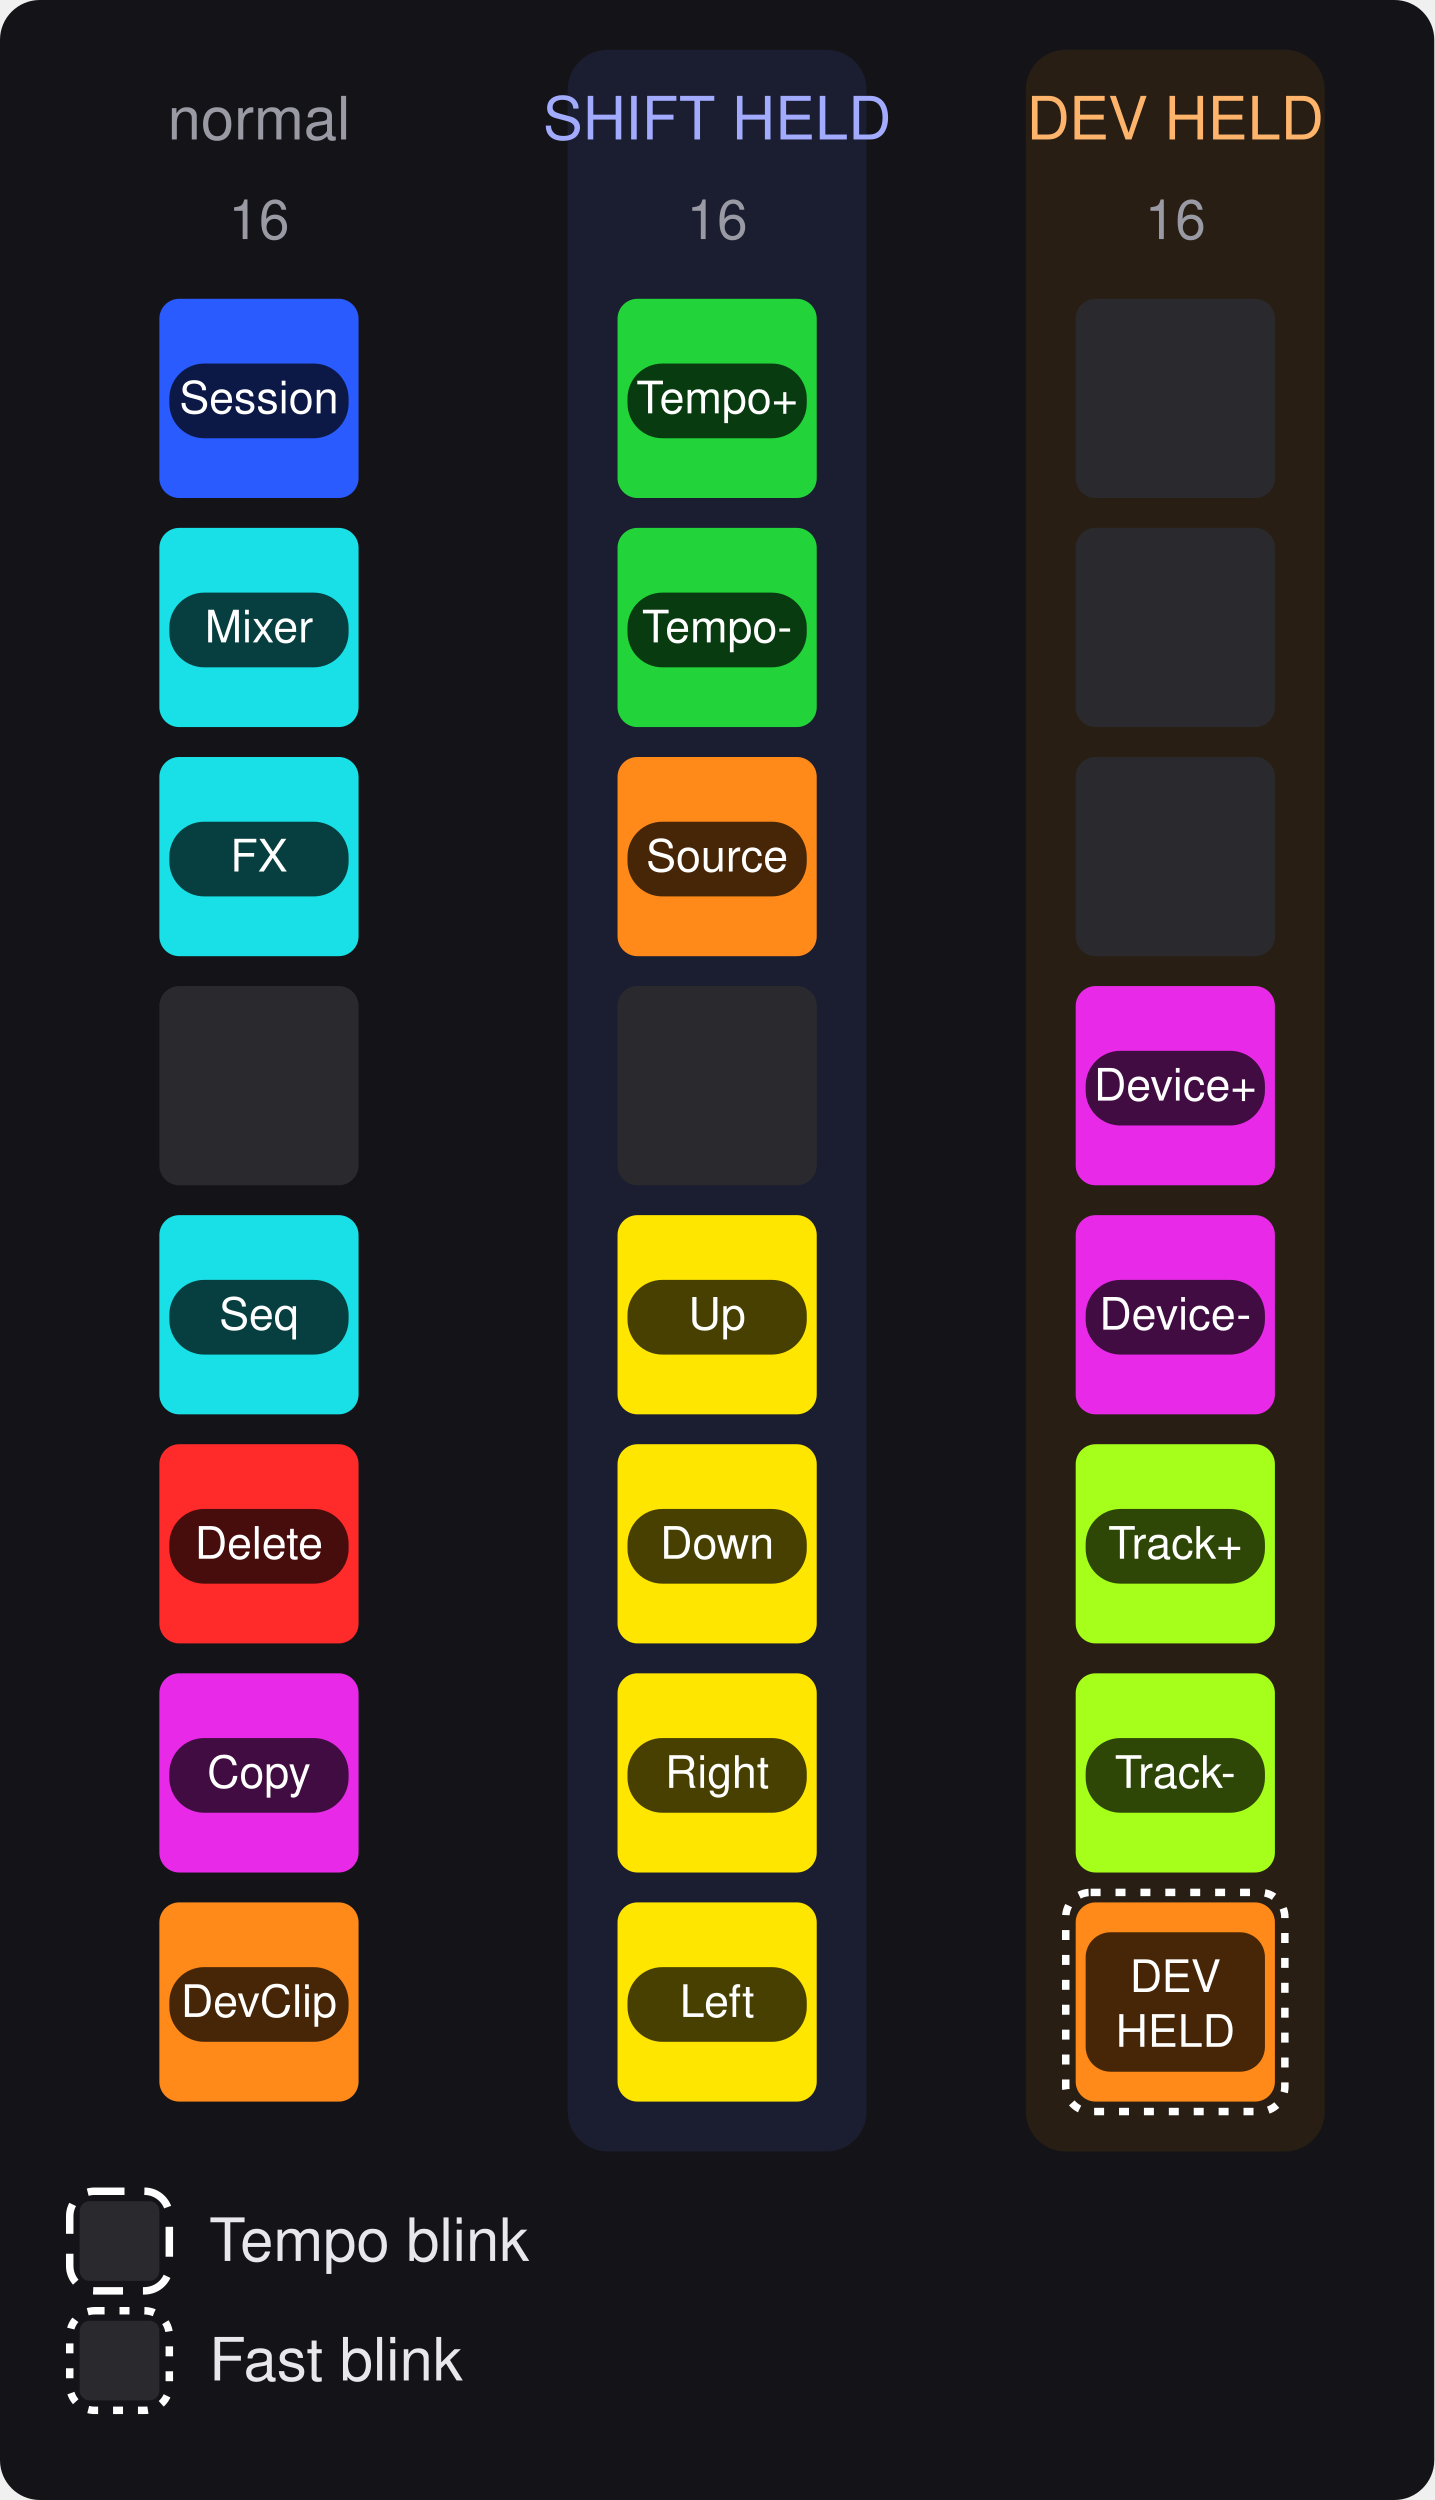
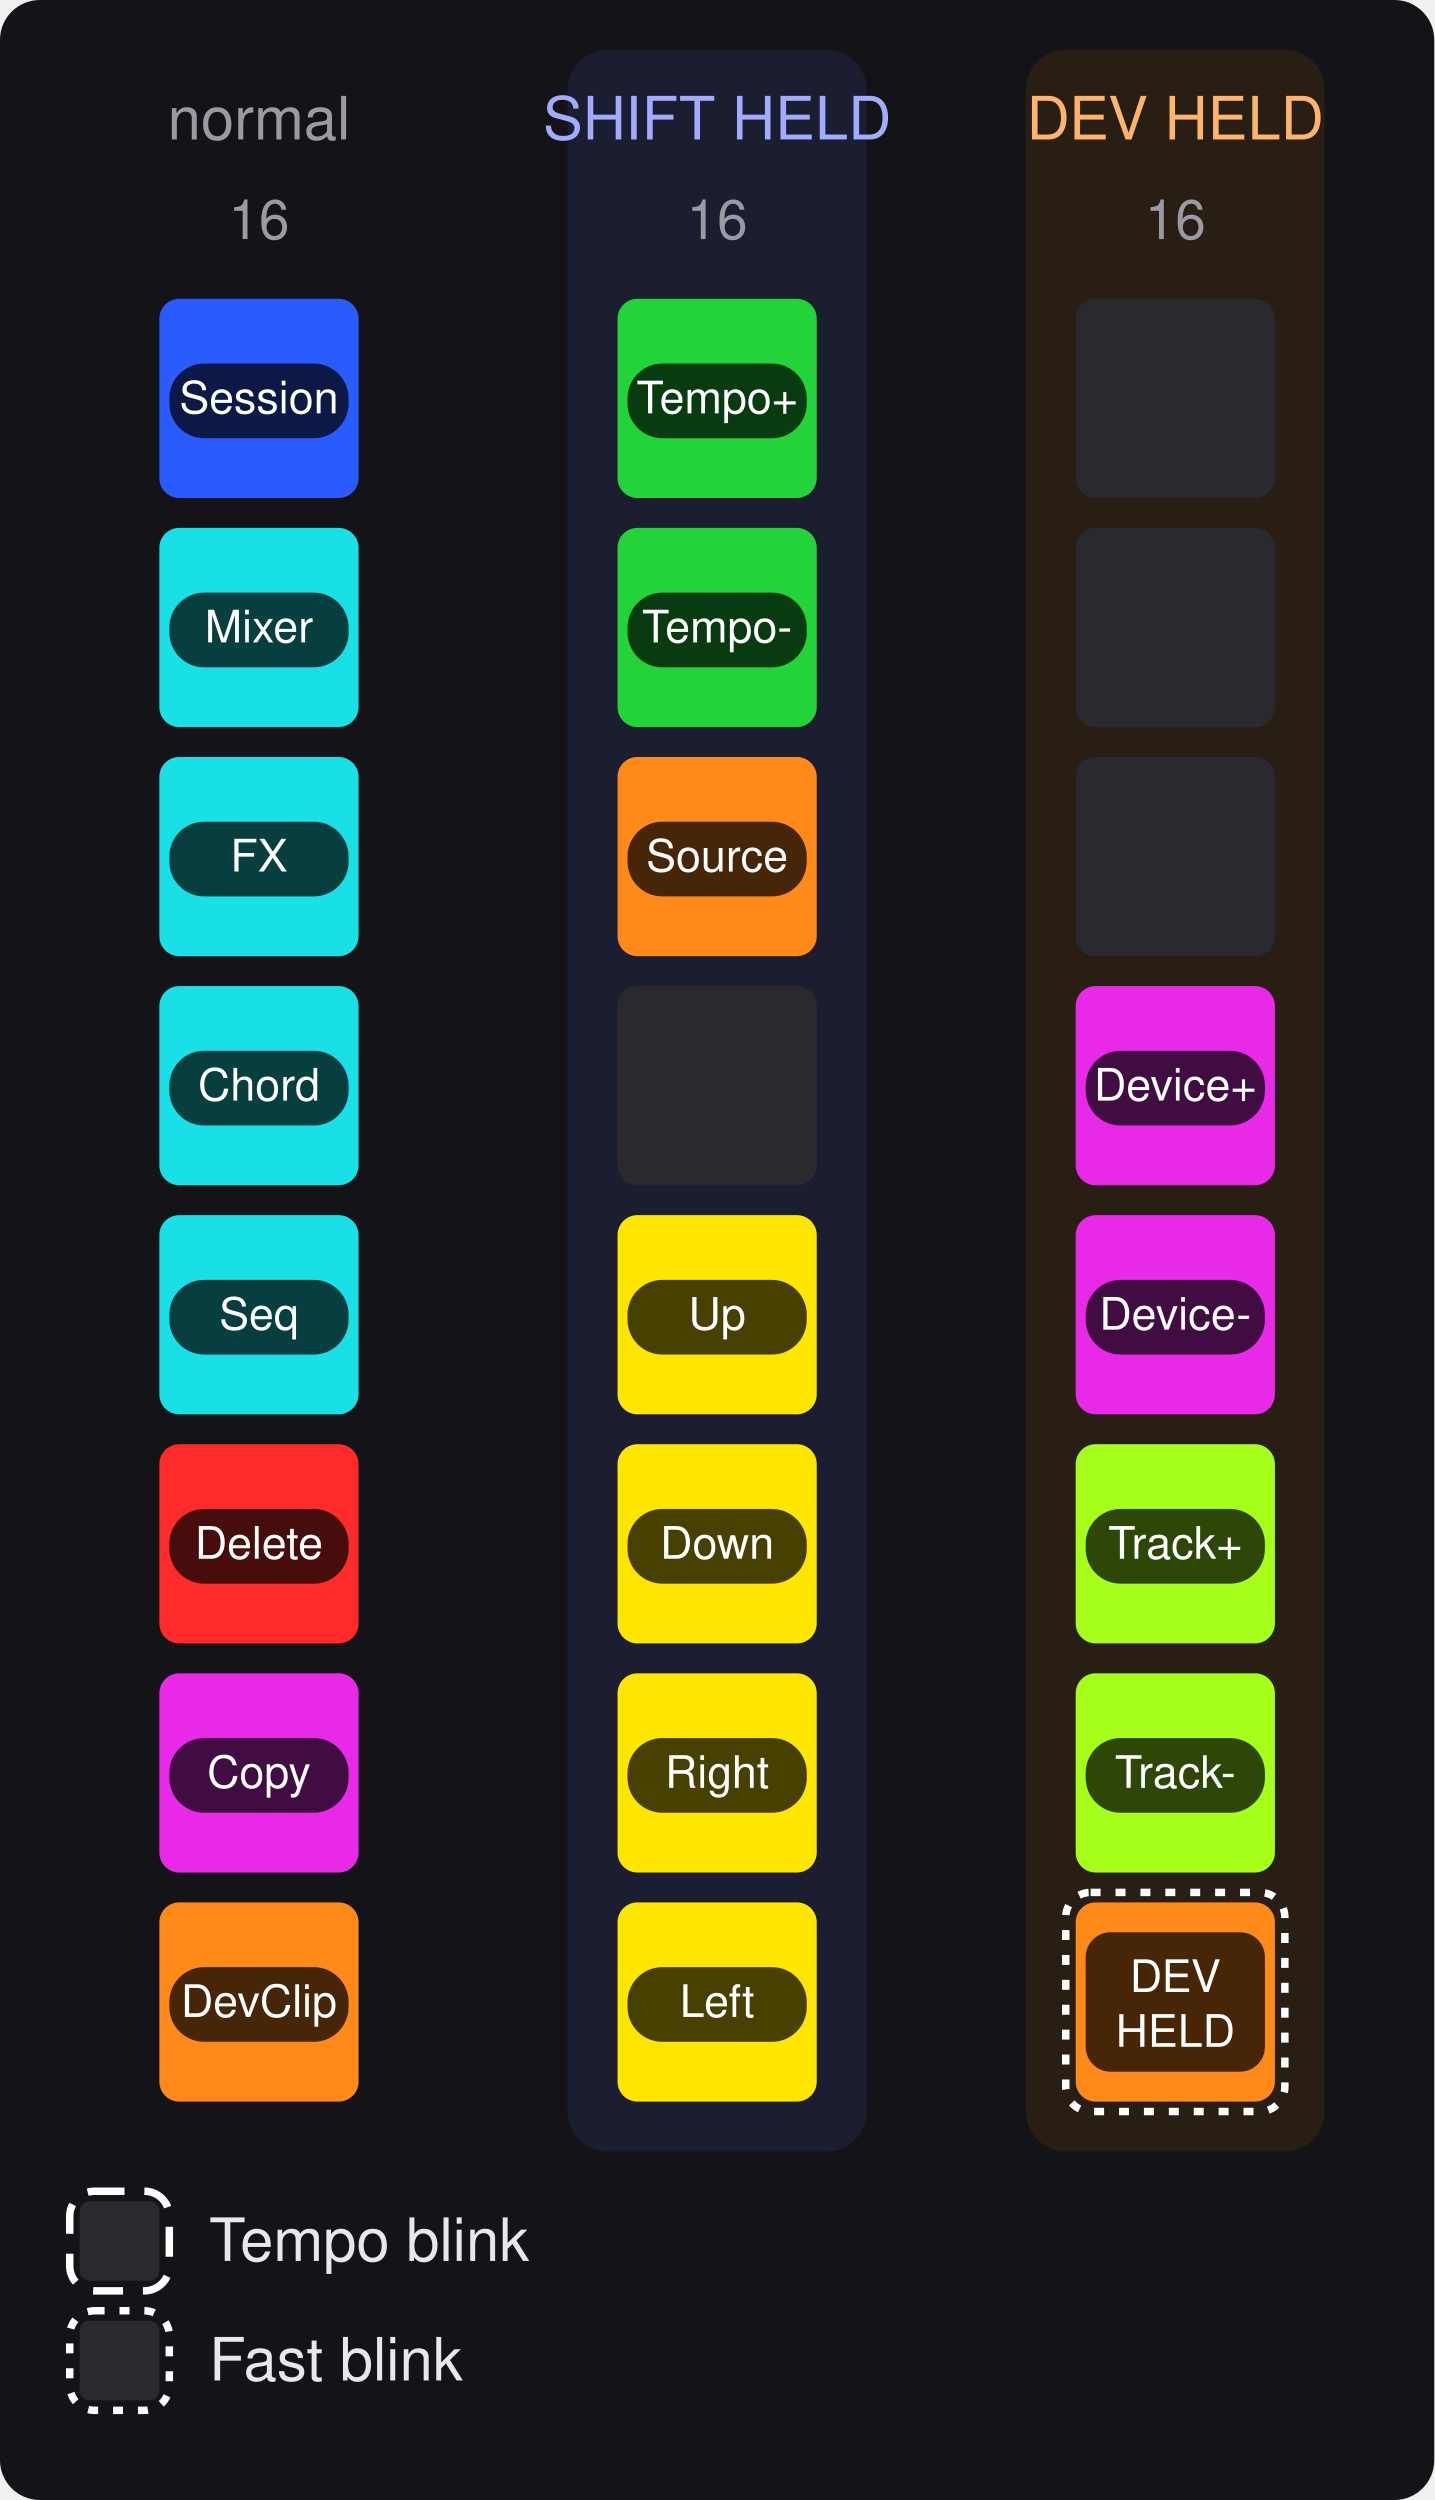
<svg xmlns="http://www.w3.org/2000/svg" width="288" height="502" viewBox="0 0 288 502" font-family="Helvetica, Arial, sans-serif">
  <rect x="0" y="0" width="288" height="502" rx="8" fill="#141418" />
  <text x="52" y="28" font-size="12" fill="#9a9aa4" text-anchor="middle">normal</text>
  <text x="52" y="48" font-size="11" fill="#9a9aa4" text-anchor="middle">16</text>
  <rect x="32" y="60" width="40" height="40" rx="4" fill="#2a5bff" />
  <rect x="32" y="106" width="40" height="40" rx="4" fill="#19e0e6" />
  <rect x="32" y="152" width="40" height="40" rx="4" fill="#19e0e6" />
-   <rect x="32" y="198" width="40" height="40" rx="4" fill="#2a2a2e" />
+   <rect x="32" y="198" width="40" height="40" rx="4" fill="#19e0e6" />
  <rect x="32" y="244" width="40" height="40" rx="4" fill="#19e0e6" />
  <rect x="32" y="290" width="40" height="40" rx="4" fill="#ff2a2a" />
  <rect x="32" y="336" width="40" height="40" rx="4" fill="#e82ae8" />
  <rect x="32" y="382" width="40" height="40" rx="4" fill="#ff8a1a" />
  <rect x="34" y="73" width="36" height="15" rx="7" fill="#000000" fill-opacity="0.72" />
  <text x="52" y="83" font-size="9" fill="#ffffff" text-anchor="middle">Session</text>
  <rect x="34" y="119" width="36" height="15" rx="7" fill="#000000" fill-opacity="0.72" />
  <text x="52" y="129" font-size="9" fill="#ffffff" text-anchor="middle">Mixer</text>
  <rect x="34" y="165" width="36" height="15" rx="7" fill="#000000" fill-opacity="0.72" />
  <text x="52" y="175" font-size="9" fill="#ffffff" text-anchor="middle">FX</text>
+   <rect x="34" y="211" width="36" height="15" rx="7" fill="#000000" fill-opacity="0.72" />
+   <text x="52" y="221" font-size="9" fill="#ffffff" text-anchor="middle">Chord</text>
  <rect x="34" y="257" width="36" height="15" rx="7" fill="#000000" fill-opacity="0.72" />
  <text x="52" y="267" font-size="9" fill="#ffffff" text-anchor="middle">Seq</text>
  <rect x="34" y="303" width="36" height="15" rx="7" fill="#000000" fill-opacity="0.72" />
  <text x="52" y="313" font-size="9" fill="#ffffff" text-anchor="middle">Delete</text>
  <rect x="34" y="349" width="36" height="15" rx="7" fill="#000000" fill-opacity="0.72" />
  <text x="52" y="359" font-size="9" fill="#ffffff" text-anchor="middle">Copy</text>
  <rect x="34" y="395" width="36" height="15" rx="7" fill="#000000" fill-opacity="0.72" />
  <text x="52" y="405" font-size="9" fill="#ffffff" text-anchor="middle">DevClip</text>
  <rect x="114" y="10" width="60" height="422" rx="8" fill="#1b1d30" />
  <text x="144" y="28" font-size="12" fill="#a3abff" text-anchor="middle">SHIFT HELD</text>
  <text x="144" y="48" font-size="11" fill="#9a9aa4" text-anchor="middle">16</text>
  <rect x="124" y="60" width="40" height="40" rx="4" fill="#22d43a" />
  <rect x="124" y="106" width="40" height="40" rx="4" fill="#22d43a" />
  <rect x="124" y="152" width="40" height="40" rx="4" fill="#ff8a1a" />
  <rect x="124" y="198" width="40" height="40" rx="4" fill="#2a2a2e" />
  <rect x="124" y="244" width="40" height="40" rx="4" fill="#ffe600" />
  <rect x="124" y="290" width="40" height="40" rx="4" fill="#ffe600" />
  <rect x="124" y="336" width="40" height="40" rx="4" fill="#ffe600" />
  <rect x="124" y="382" width="40" height="40" rx="4" fill="#ffe600" />
  <rect x="126" y="73" width="36" height="15" rx="7" fill="#000000" fill-opacity="0.72" />
  <text x="144" y="83" font-size="9" fill="#ffffff" text-anchor="middle">Tempo+</text>
  <rect x="126" y="119" width="36" height="15" rx="7" fill="#000000" fill-opacity="0.72" />
  <text x="144" y="129" font-size="9" fill="#ffffff" text-anchor="middle">Tempo-</text>
  <rect x="126" y="165" width="36" height="15" rx="7" fill="#000000" fill-opacity="0.72" />
  <text x="144" y="175" font-size="9" fill="#ffffff" text-anchor="middle">Source</text>
  <rect x="126" y="257" width="36" height="15" rx="7" fill="#000000" fill-opacity="0.72" />
  <text x="144" y="267" font-size="9" fill="#ffffff" text-anchor="middle">Up</text>
  <rect x="126" y="303" width="36" height="15" rx="7" fill="#000000" fill-opacity="0.72" />
  <text x="144" y="313" font-size="9" fill="#ffffff" text-anchor="middle">Down</text>
  <rect x="126" y="349" width="36" height="15" rx="7" fill="#000000" fill-opacity="0.72" />
  <text x="144" y="359" font-size="9" fill="#ffffff" text-anchor="middle">Right</text>
  <rect x="126" y="395" width="36" height="15" rx="7" fill="#000000" fill-opacity="0.72" />
  <text x="144" y="405" font-size="9" fill="#ffffff" text-anchor="middle">Left</text>
  <rect x="206" y="10" width="60" height="422" rx="8" fill="#281e14" />
  <text x="236" y="28" font-size="12" fill="#ffb46b" text-anchor="middle">DEV HELD</text>
  <text x="236" y="48" font-size="11" fill="#9a9aa4" text-anchor="middle">16</text>
  <rect x="216" y="60" width="40" height="40" rx="4" fill="#2a2a2e" />
  <rect x="216" y="106" width="40" height="40" rx="4" fill="#2a2a2e" />
  <rect x="216" y="152" width="40" height="40" rx="4" fill="#2a2a2e" />
  <rect x="216" y="198" width="40" height="40" rx="4" fill="#e82ae8" />
  <rect x="216" y="244" width="40" height="40" rx="4" fill="#e82ae8" />
  <rect x="216" y="290" width="40" height="40" rx="4" fill="#a6ff1a" />
  <rect x="216" y="336" width="40" height="40" rx="4" fill="#a6ff1a" />
  <rect x="216" y="382" width="40" height="40" rx="4" fill="#ff8a1a" />
  <rect x="214" y="380" width="44" height="44" rx="5" fill="none" stroke="#ffffff" stroke-width="1.5" stroke-dasharray="2 3" />
  <rect x="218" y="211" width="36" height="15" rx="7" fill="#000000" fill-opacity="0.72" />
  <text x="236" y="221" font-size="9" fill="#ffffff" text-anchor="middle">Device+</text>
  <rect x="218" y="257" width="36" height="15" rx="7" fill="#000000" fill-opacity="0.72" />
  <text x="236" y="267" font-size="9" fill="#ffffff" text-anchor="middle">Device-</text>
  <rect x="218" y="303" width="36" height="15" rx="7" fill="#000000" fill-opacity="0.72" />
  <text x="236" y="313" font-size="9" fill="#ffffff" text-anchor="middle">Track+</text>
  <rect x="218" y="349" width="36" height="15" rx="7" fill="#000000" fill-opacity="0.72" />
  <text x="236" y="359" font-size="9" fill="#ffffff" text-anchor="middle">Track-</text>
  <rect x="218" y="388" width="36" height="28" rx="5" fill="#000000" fill-opacity="0.72" />
  <text x="236" y="400" font-size="9" fill="#ffffff" text-anchor="middle">DEV</text>
  <text x="236" y="411" font-size="9" fill="#ffffff" text-anchor="middle">HELD</text>
  <rect x="16" y="442" width="16" height="16" rx="2" fill="#2a2a2e" />
  <rect x="14" y="440" width="20" height="20" rx="5" fill="none" stroke="#ffffff" stroke-width="1.5" stroke-dasharray="6 4" />
  <text x="42" y="454" font-size="12" fill="#e8e8ec">Tempo blink</text>
  <rect x="16" y="466" width="16" height="16" rx="2" fill="#2a2a2e" />
  <rect x="14" y="464" width="20" height="20" rx="5" fill="none" stroke="#ffffff" stroke-width="1.5" stroke-dasharray="2 3" />
  <text x="42" y="478" font-size="12" fill="#e8e8ec">Fast blink</text>
</svg>
